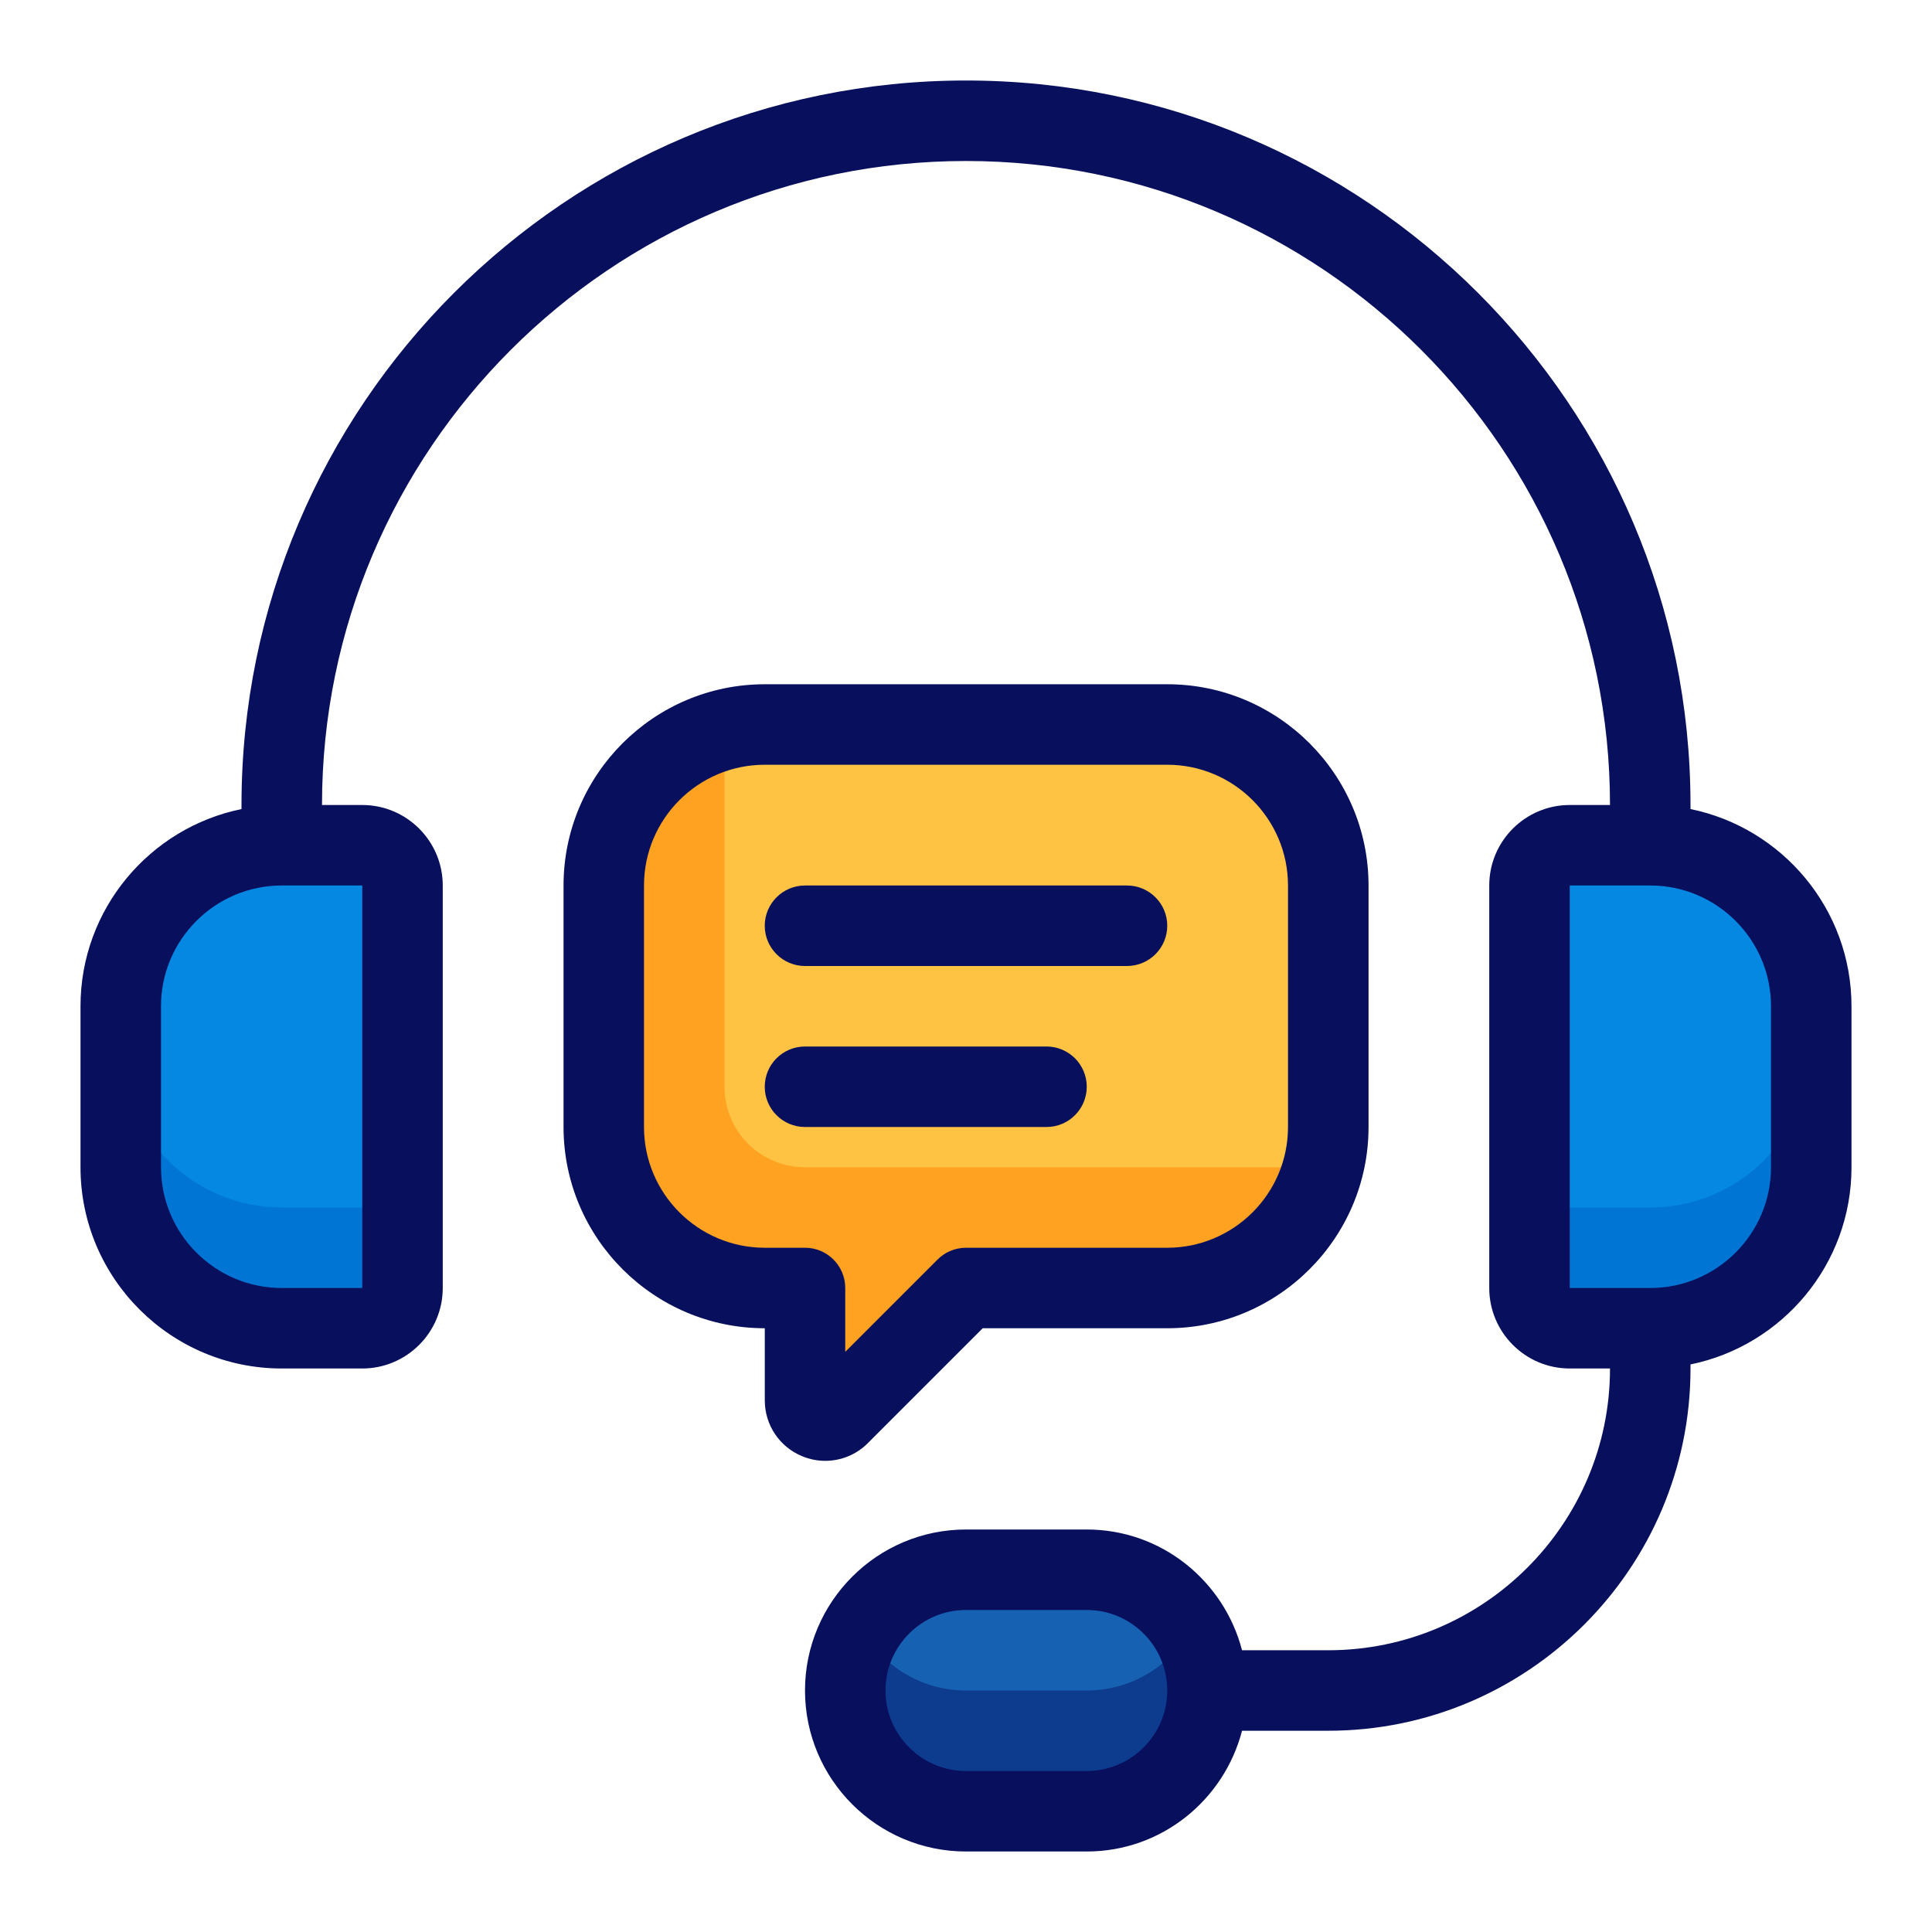
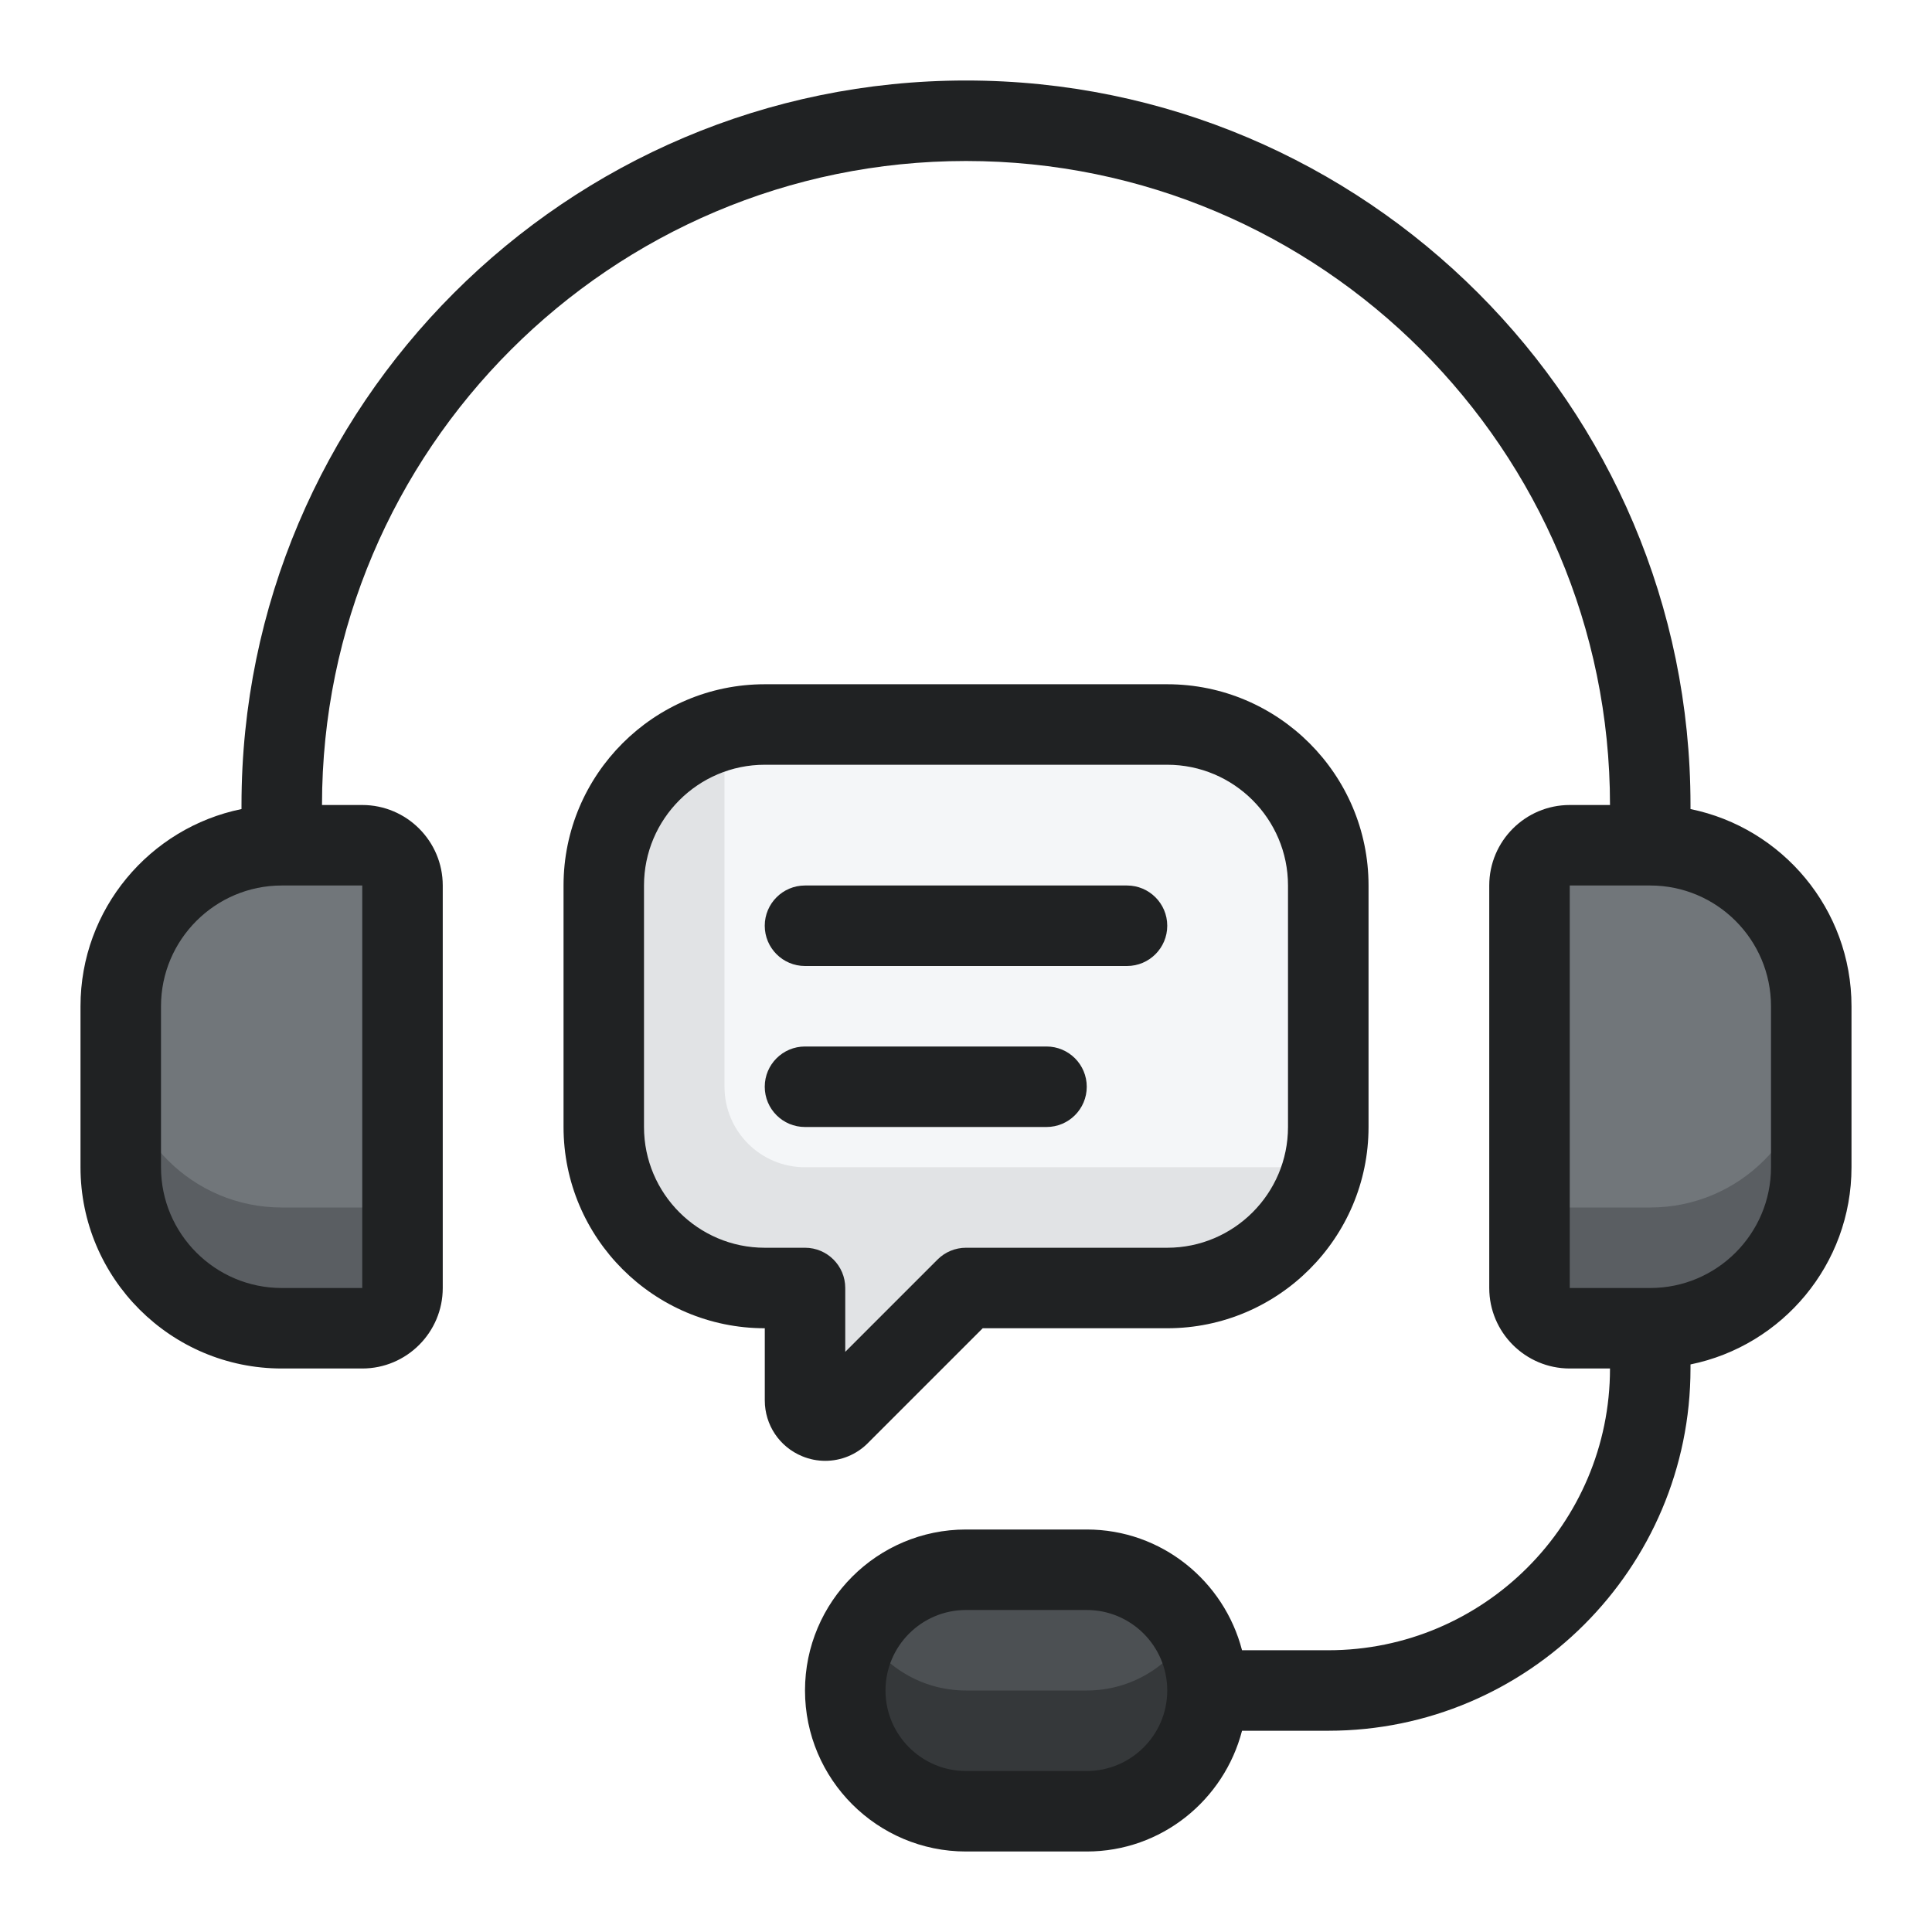
<svg xmlns="http://www.w3.org/2000/svg" id="Layer_1" height="512" viewBox="0 0 48 48" width="512">
-   <path d="m9 33h-2c-2.209 0-4-1.791-4-4v-4c0-2.209 1.791-4 4-4h2c.552 0 1 .448 1 1v10c0 .552-.448 1-1 1z" fill="#0588e2" />
-   <path d="m39 21h2c2.209 0 4 1.791 4 4v4c0 2.209-1.791 4-4 4h-2c-.552 0-1-.448-1-1v-10c0-.552.448-1 1-1z" fill="#0588e2" />
-   <path d="m9 30h-2c-2.209 0-4-1.791-4-4v3c0 2.209 1.791 4 4 4h2c.552 0 1-.448 1-1v-3c0 .552-.448 1-1 1z" fill="#0075d3" />
-   <path d="m41 30h-2c-.552 0-1-.448-1-1v3c0 .552.448 1 1 1h2c2.209 0 4-1.791 4-4v-3c0 2.209-1.791 4-4 4z" fill="#0075d3" />
-   <rect fill="#1761b2" height="6" rx="3" width="9" x="21" y="39" />
-   <path d="m27 42h-3c-1.108 0-2.064-.607-2.584-1.5-.258.443-.416.951-.416 1.5 0 1.657 1.343 3 3 3h3c1.657 0 3-1.343 3-3 0-.549-.158-1.057-.416-1.5-.52.893-1.476 1.5-2.584 1.5z" fill="#0d3b8d" />
-   <path d="m29 18h-10c-2.209 0-4 1.791-4 4v6c0 2.209 1.791 4 4 4h1v2.793c0 .445.539.669.854.354l3.146-3.146h5c2.209 0 4-1.791 4-4v-6c0-2.209-1.791-4-4-4z" fill="#ffc343" />
-   <path d="m32 29h-12c-1.105 0-2-.895-2-2v-8c0-.308.042-.604.108-.892-1.778.406-3.108 1.991-3.108 3.892v6c0 2.209 1.791 4 4 4h1v2.793c0 .445.539.669.854.354l3.146-3.146h5c1.901 0 3.486-1.33 3.892-3.108-.288.066-.584.108-.892.108z" fill="#ffa221" />
-   <g fill="#08105e">
+   <path d="m9 33h-2c-2.209 0-4-1.791-4-4v-4c0-2.209 1.791-4 4-4h2c.552 0 1 .448 1 1v10c0 .552-.448 1-1 1z" fill="#71767a" />
+   <path d="m39 21h2c2.209 0 4 1.791 4 4v4c0 2.209-1.791 4-4 4h-2c-.552 0-1-.448-1-1v-10c0-.552.448-1 1-1z" fill="#71767a" />
+   <path d="m9 30h-2c-2.209 0-4-1.791-4-4v3c0 2.209 1.791 4 4 4h2c.552 0 1-.448 1-1v-3c0 .552-.448 1-1 1z" fill="#5a5e62" />
+   <path d="m41 30h-2c-.552 0-1-.448-1-1v3c0 .552.448 1 1 1h2c2.209 0 4-1.791 4-4v-3c0 2.209-1.791 4-4 4z" fill="#5a5e62" />
+   <rect fill="#4c5053" height="6" rx="3" width="9" x="21" y="39" />
+   <path d="m27 42h-3c-1.108 0-2.064-.607-2.584-1.5-.258.443-.416.951-.416 1.5 0 1.657 1.343 3 3 3h3c1.657 0 3-1.343 3-3 0-.549-.158-1.057-.416-1.5-.52.893-1.476 1.5-2.584 1.5z" fill="#35383a" />
+   <path d="m29 18h-10c-2.209 0-4 1.791-4 4v6c0 2.209 1.791 4 4 4h1v2.793c0 .445.539.669.854.354l3.146-3.146h5c2.209 0 4-1.791 4-4v-6c0-2.209-1.791-4-4-4z" fill="#f4f6f8" />
+   <path d="m32 29h-12c-1.105 0-2-.895-2-2v-8c0-.308.042-.604.108-.892-1.778.406-3.108 1.991-3.108 3.892v6c0 2.209 1.791 4 4 4h1v2.793c0 .445.539.669.854.354l3.146-3.146h5c1.901 0 3.486-1.33 3.892-3.108-.288.066-.584.108-.892.108z" fill="#e1e3e5" />
+   <g fill="#202223">
    <path d="m42 20.101v-.101c0-9.925-8.075-18-18-18s-18 8.075-18 18v.101c-2.279.465-4 2.484-4 4.899v4c0 2.757 2.243 5 5 5h2c1.103 0 2-.897 2-2v-10c0-1.103-.897-2-2-2h-1c0-8.822 7.178-16 16-16s16 7.178 16 16h-1c-1.103 0-2 .897-2 2v10c0 1.103.897 2 2 2h1c0 3.859-3.14 7-7 7h-2.142c-.447-1.721-2-3-3.858-3h-3c-2.206 0-4 1.794-4 4s1.794 4 4 4h3c1.858 0 3.411-1.279 3.858-3h2.142c4.962 0 9-4.037 9-9v-.101c2.279-.465 4-2.484 4-4.899v-4c0-2.414-1.721-4.434-4-4.899zm-33 1.899v10s-2 0-2 0c-1.654 0-3-1.346-3-3v-4c0-1.654 1.346-3 3-3zm18 22h-3c-1.103 0-2-.897-2-2s.897-2 2-2h3c1.103 0 2 .897 2 2s-.897 2-2 2zm17-15c0 1.654-1.346 3-3 3h-2v-10s0 0 0 0h2c1.654 0 3 1.346 3 3z" />
    <path d="m21.561 35.854 2.854-2.854h4.586c2.757 0 5-2.243 5-5v-6c0-2.757-2.243-5-5-5h-10c-2.757 0-5 2.243-5 5v6c0 2.757 2.243 5 5 5v1.793c0 .609.364 1.153.927 1.386.187.078.382.115.575.115.39 0 .772-.152 1.059-.44zm-2.561-4.854c-1.654 0-3-1.346-3-3v-6c0-1.654 1.346-3 3-3h10c1.654 0 3 1.346 3 3v6c0 1.654-1.346 3-3 3h-5c-.265 0-.52.105-.707.293l-2.293 2.293v-1.586c0-.553-.448-1-1-1z" />
    <path d="m20 24h8c.552 0 1-.448 1-1s-.448-1-1-1h-8c-.552 0-1 .448-1 1s.448 1 1 1z" />
    <path d="m27 27c0-.553-.448-1-1-1h-6c-.552 0-1 .447-1 1s.448 1 1 1h6c.552 0 1-.447 1-1z" />
  </g>
</svg>
